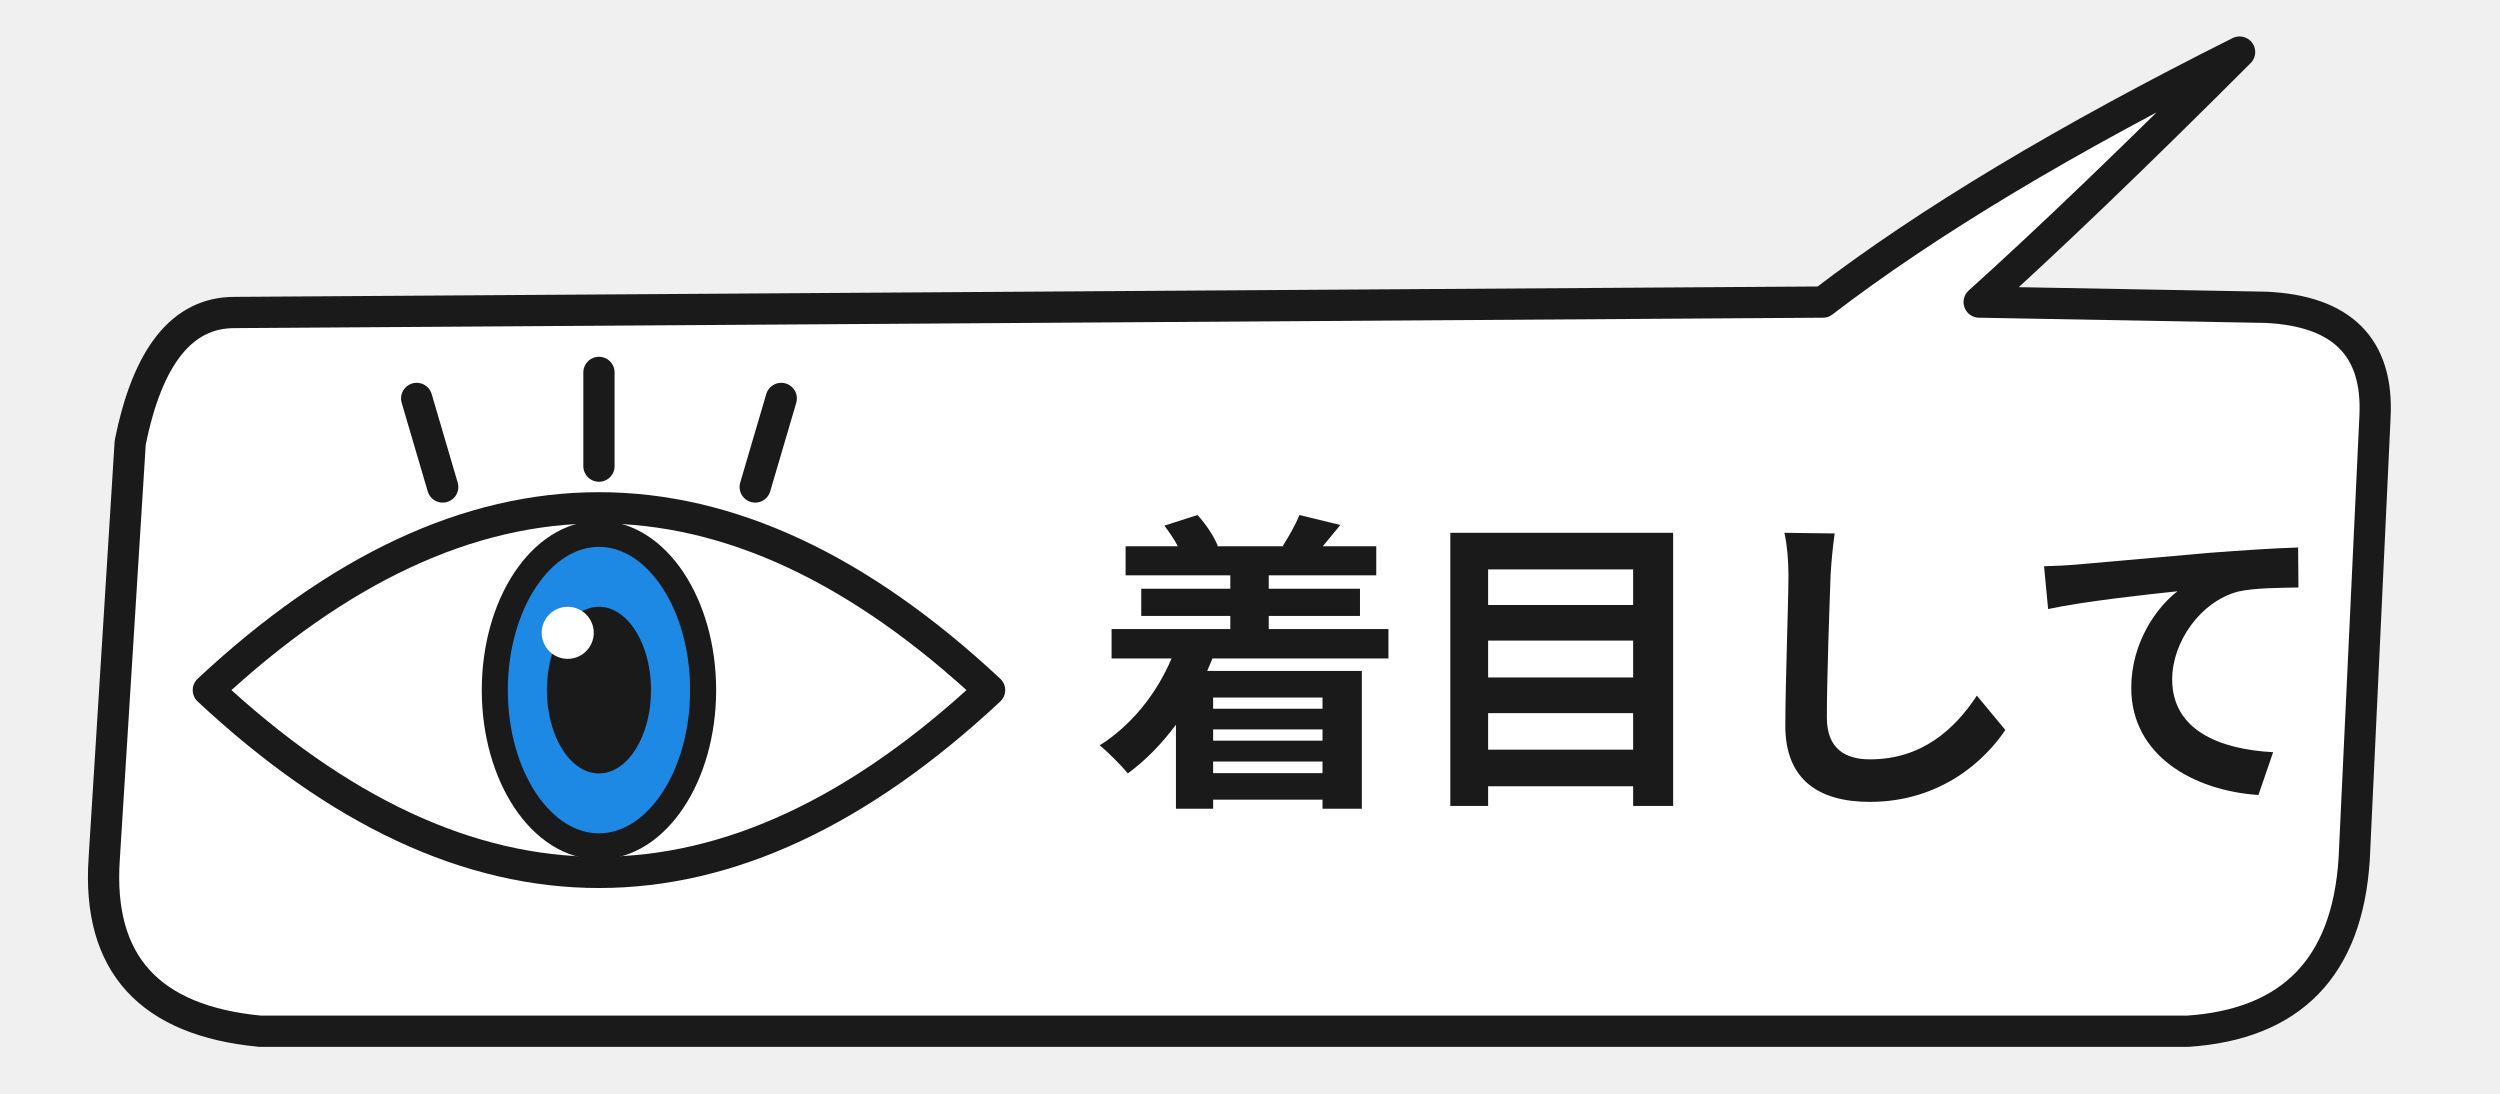
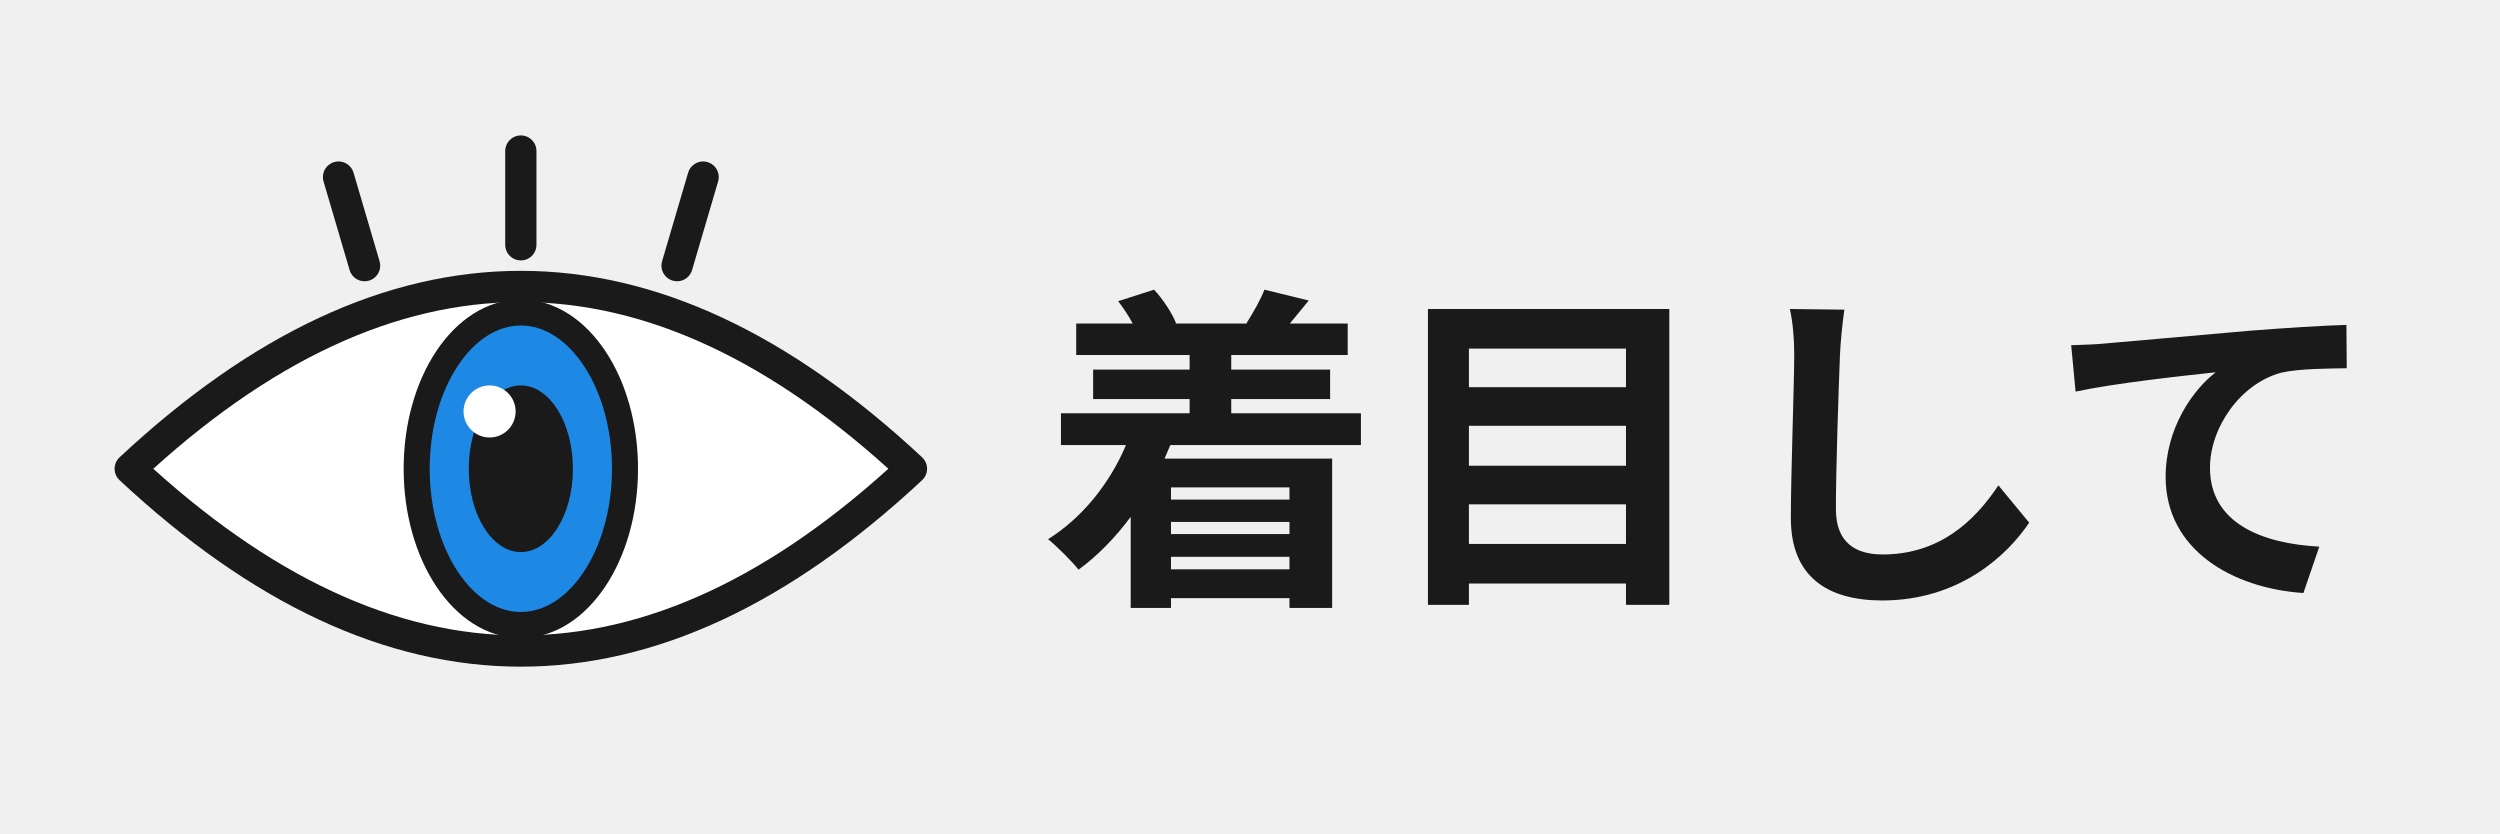
- <svg xmlns="http://www.w3.org/2000/svg" viewBox="0 0 960 420" width="960" height="420">
+ <svg xmlns="http://www.w3.org/2000/svg" viewBox="0 0 960 320" width="960" height="320">
  <style>text{font-family:"IPAGothic","BIZ UDPGothic","Hiragino Maru Gothic ProN","Meiryo",sans-serif;font-weight:bold}</style>
-   <path d="M90 120 Q60 120 50 170 L40 330 Q36 390 100 396 L840 396 Q900 392 904 330 L912 160 Q914 120 870 118 L760 116 Q800 80 860 20 Q760 70 700 116 Z" fill="#ffffff" stroke="#1a1a1a" stroke-width="12" stroke-linejoin="round" />
-   <g transform="translate(230 265)" stroke="#1a1a1a" stroke-linecap="round" stroke-linejoin="round">
+   <g transform="translate(200 180)" stroke="#1a1a1a" stroke-linecap="round" stroke-linejoin="round">
    <path d="M-60 -78 L-70 -112 M0 -86 L0 -122 M60 -78 L70 -112" stroke-width="12" fill="none" />
    <path d="M-150 0 Q0 -140 150 0 Q0 140 -150 0 Z" fill="#ffffff" stroke-width="12" />
    <ellipse cx="0" cy="0" rx="40" ry="60" fill="#1e88e5" stroke-width="10" />
    <ellipse cx="0" cy="0" rx="20" ry="32" fill="#1a1a1a" stroke="none" />
    <circle cx="-12" cy="-22" r="10" fill="#ffffff" stroke="none" />
  </g>
-   <text x="420" y="300" font-size="120" fill="#1a1a1a">着目して</text>
+   <text x="400" y="222" font-size="130" fill="#1a1a1a">着目して</text>
</svg>
